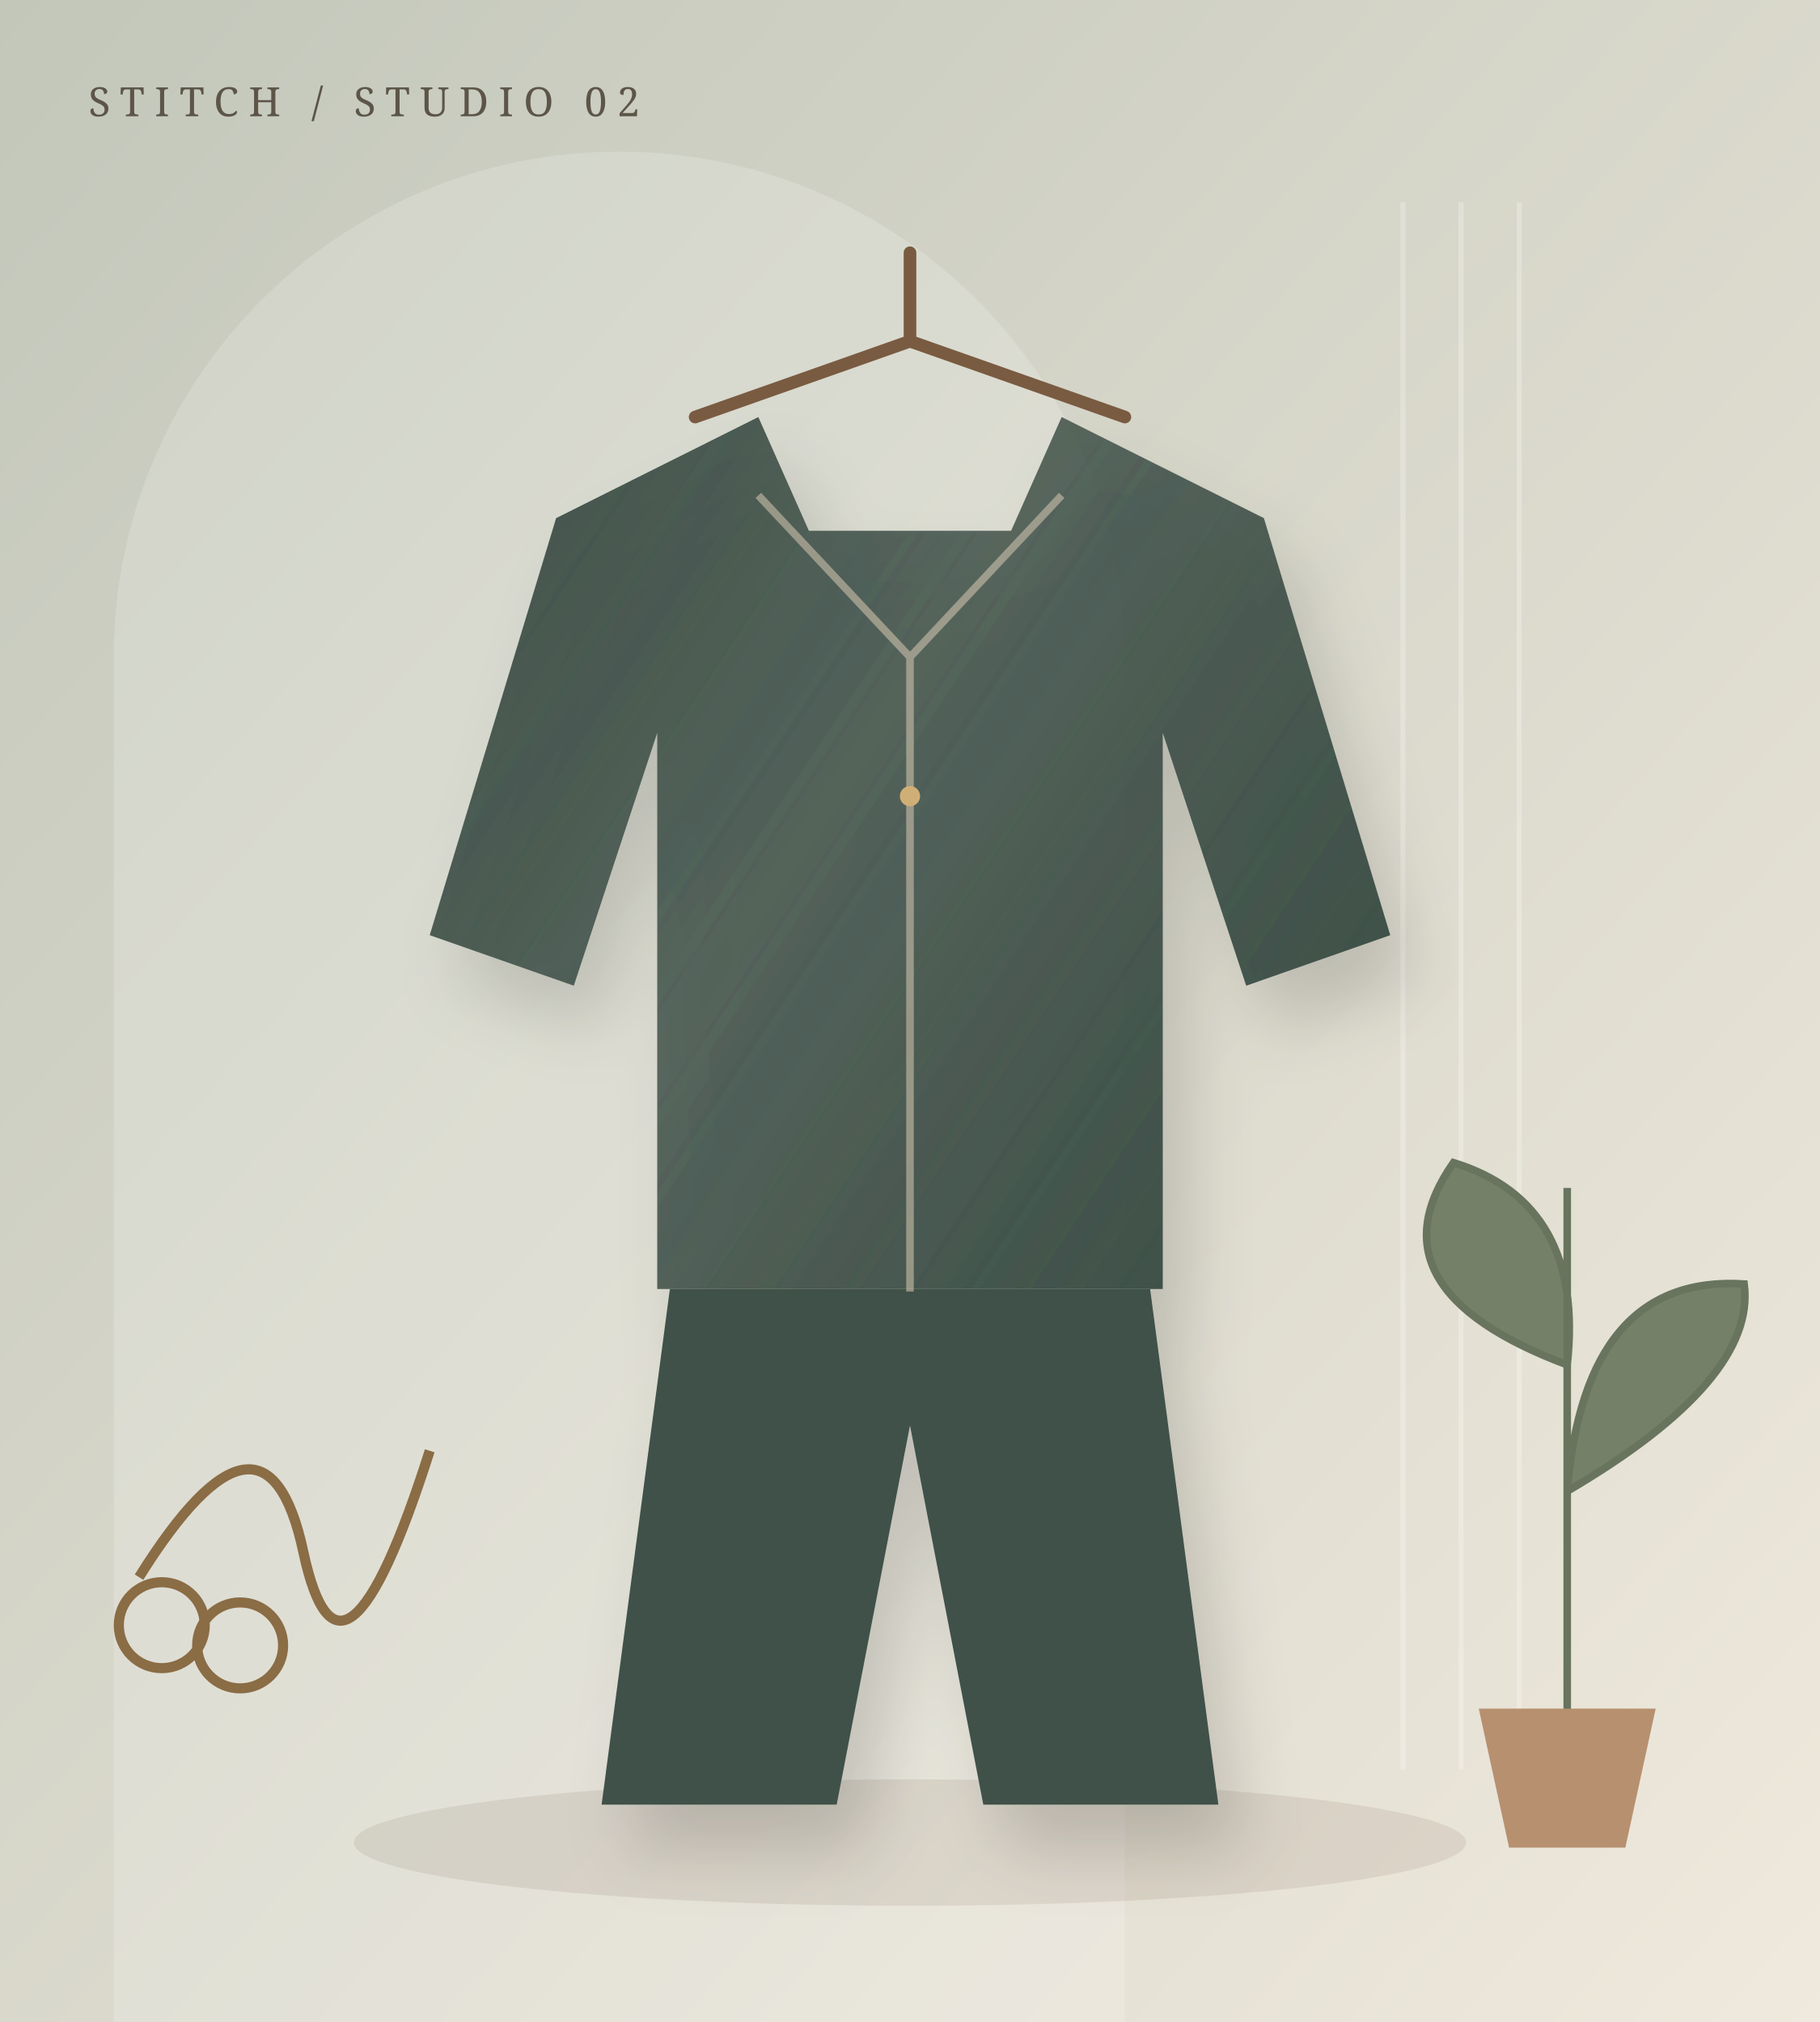
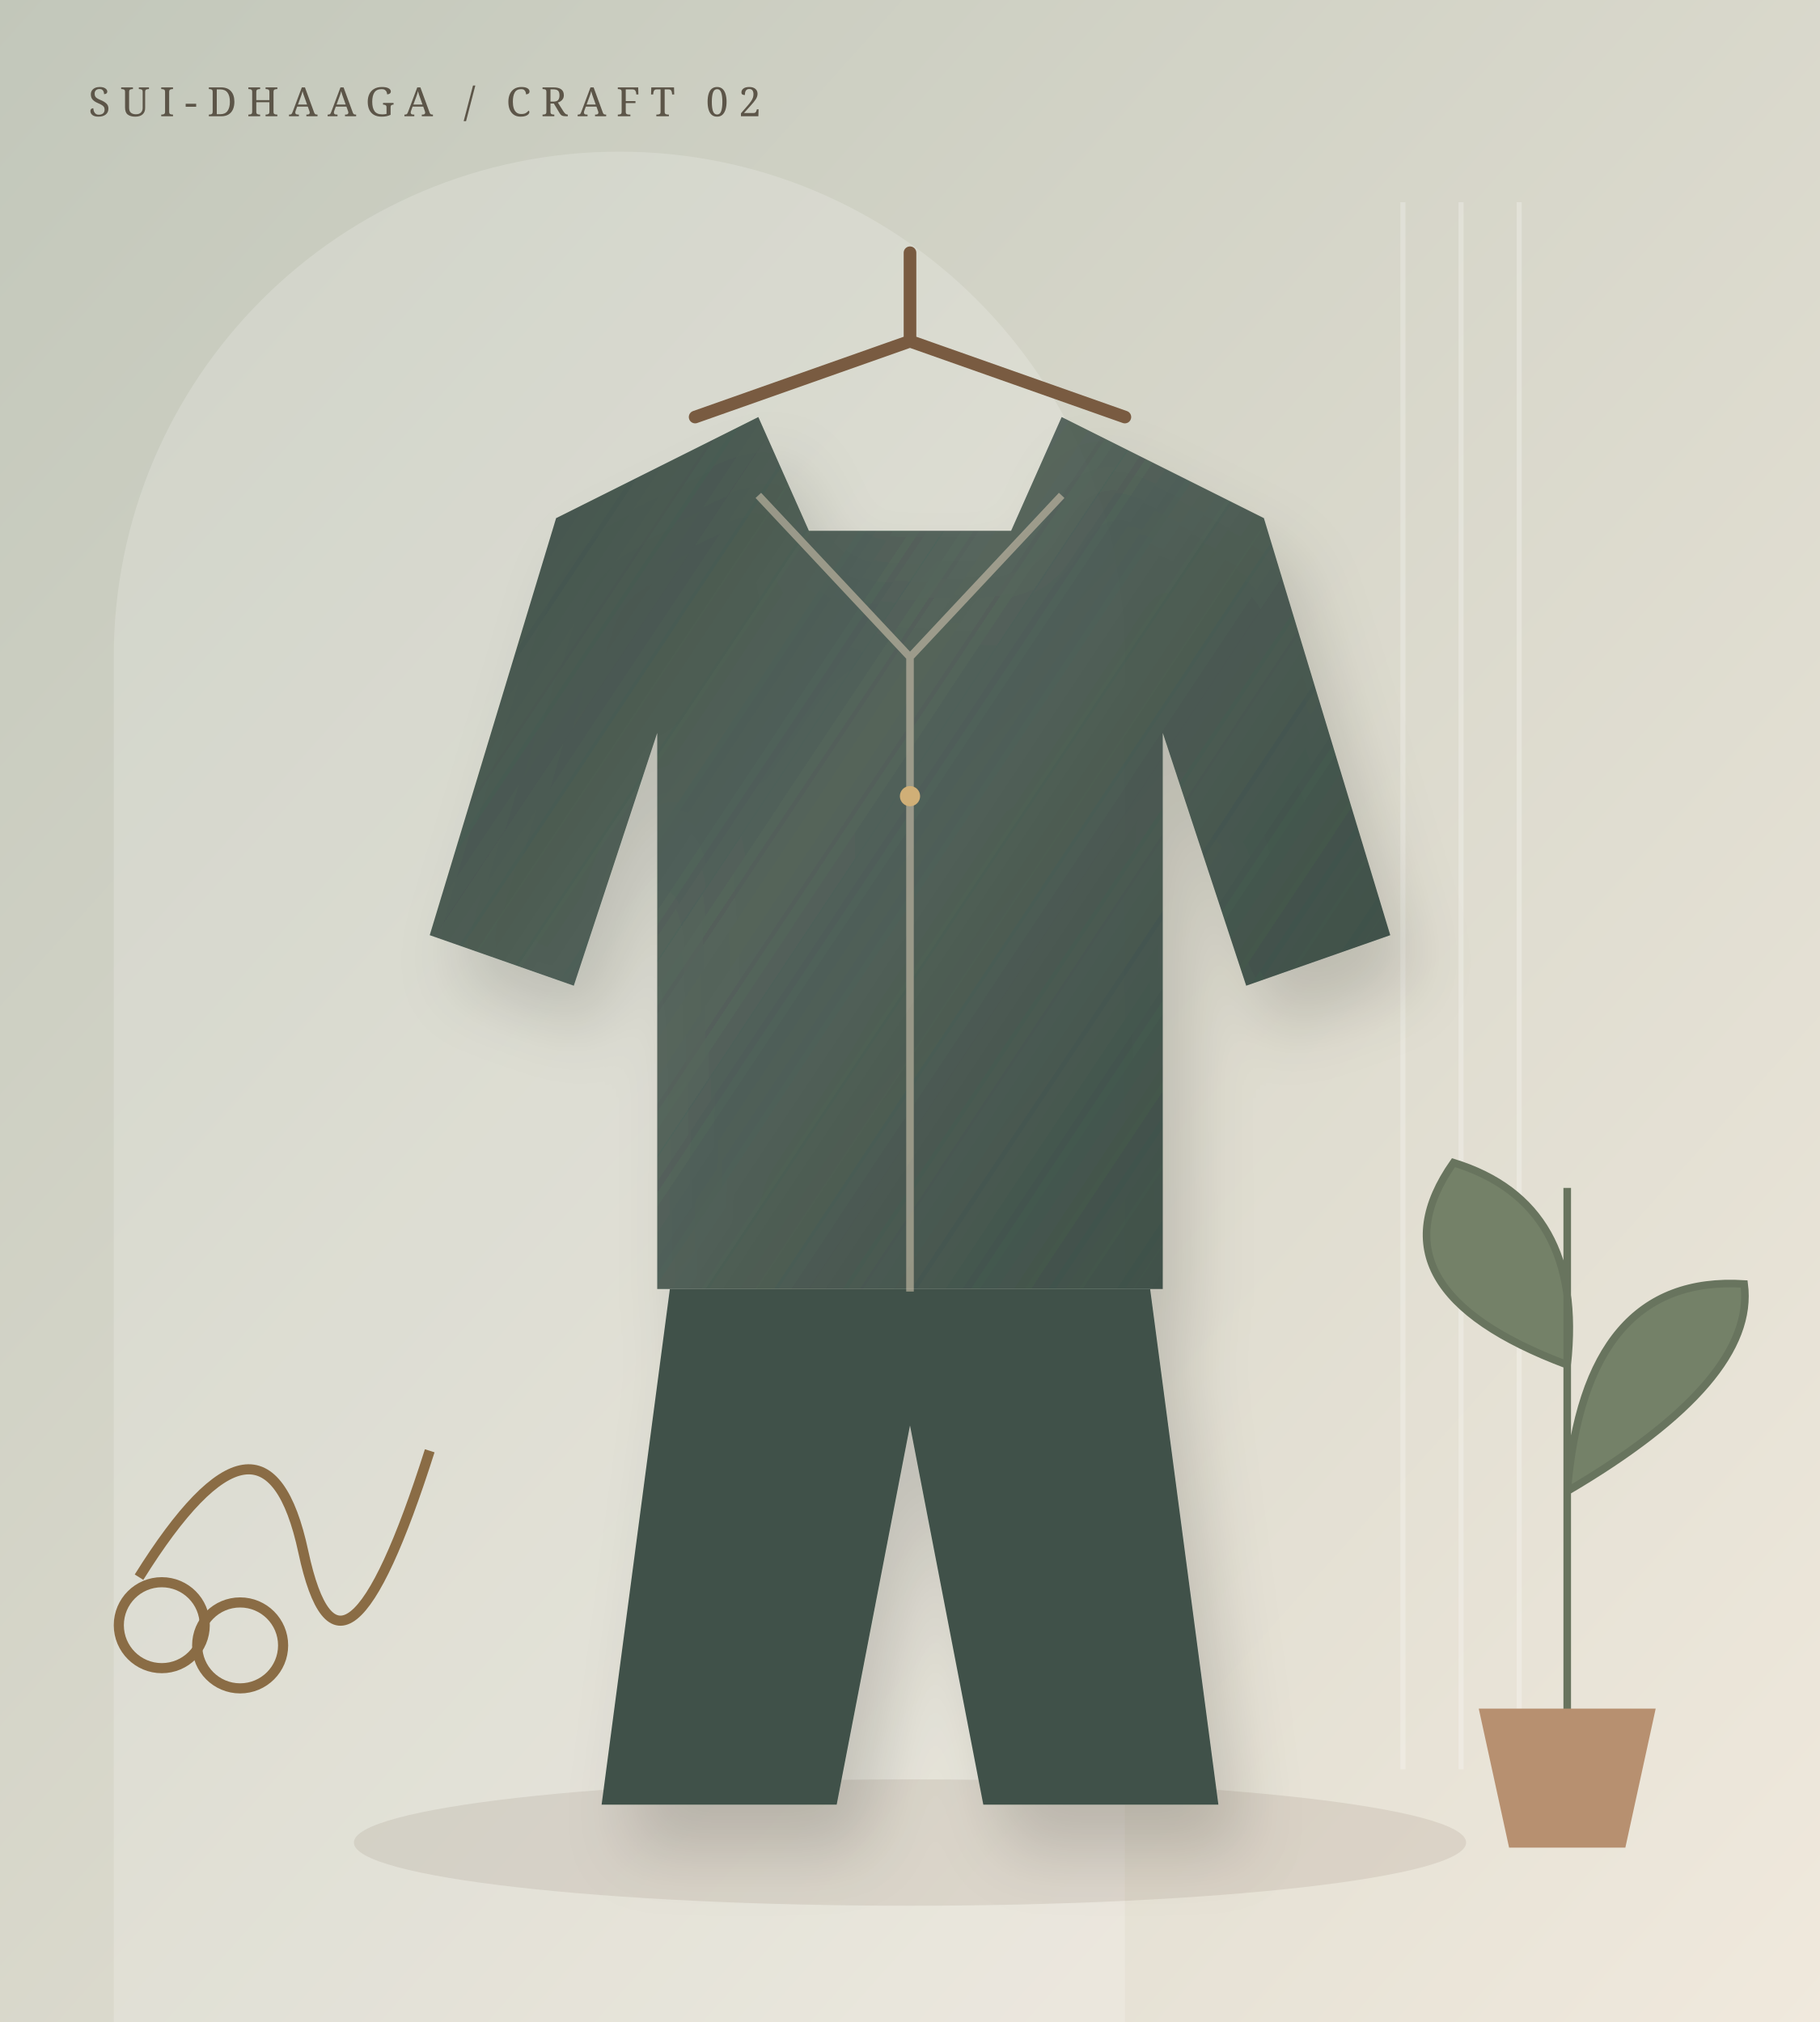
<svg xmlns="http://www.w3.org/2000/svg" width="720" height="800" viewBox="0 0 720 800">
  <defs>
    <linearGradient id="bg" x2="1" y2="1">
      <stop stop-color="#c2c7ba" />
      <stop offset="1" stop-color="#f0e9dd" />
    </linearGradient>
    <linearGradient id="cloth" x2="1" y2=".6">
      <stop stop-color="#3f5149" />
      <stop offset=".5" stop-color="#3f5149" stop-opacity=".85" />
      <stop offset="1" stop-color="#3f5149" />
    </linearGradient>
    <filter id="shadow">
      <feDropShadow dx="10" dy="18" stdDeviation="13" flood-opacity=".15" />
    </filter>
  </defs>
  <path fill="url(#bg)" d="M0 0h720v800H0z" />
  <path d="M45 800V260a200 200 0 0 1 400 0v540" fill="#ffffff" opacity=".18" />
  <path d="M555 80v620M578 80v620M601 80v620" stroke="#fff" opacity=".25" stroke-width="2" />
  <ellipse cx="360" cy="729" rx="220" ry="25" fill="#6c5544" opacity=".12" />
  <path d="M360 100v35m-85 30 85-30 85 30" fill="none" stroke="#795b41" stroke-width="5" stroke-linecap="round" />
  <g filter="url(#shadow)">
    <path d="M300 165 220 205 170 370 227 390 260 290 260 510 460 510 460 290 493 390 550 370 500 205 420 165 400 210 320 210Z" fill="url(#cloth)" />
    <path d="M265 510h190l27 204h-93l-29-150-29 150h-93z" fill="#3f5149" />
    <path d="M360 260v251m-60-315 60 64 60-64" fill="none" stroke="#e6d5bd" stroke-opacity=".5" stroke-width="3" />
    <circle cx="360" cy="315" r="4" fill="#d0af77" />
  </g>
  <path d="M55 624q50-80 65-10t50-40" fill="none" stroke="#8a6c45" stroke-width="4" />
  <circle cx="64" cy="643" r="17" fill="none" stroke="#8a6c45" stroke-width="4" />
  <circle cx="95" cy="651" r="17" fill="none" stroke="#8a6c45" stroke-width="4" />
  <path d="M620 697V470m0 70q-80-30-45-80 52 16 45 80m0 50q75-44 70-82-63-4-70 82" fill="#748168" stroke="#68745e" stroke-width="3" />
  <path d="M585 676h70l-12 55h-46z" fill="#b79070" />
-   <text x="35" y="46" font-family="Georgia,serif" font-size="16" fill="#5c5548" letter-spacing="4">STITCH / STUDIO 02</text>
+   <text x="35" y="46" font-family="Georgia,serif" font-size="16" fill="#5c5548" letter-spacing="4">SUI-DHAAGA / CRAFT 02</text>
</svg>
